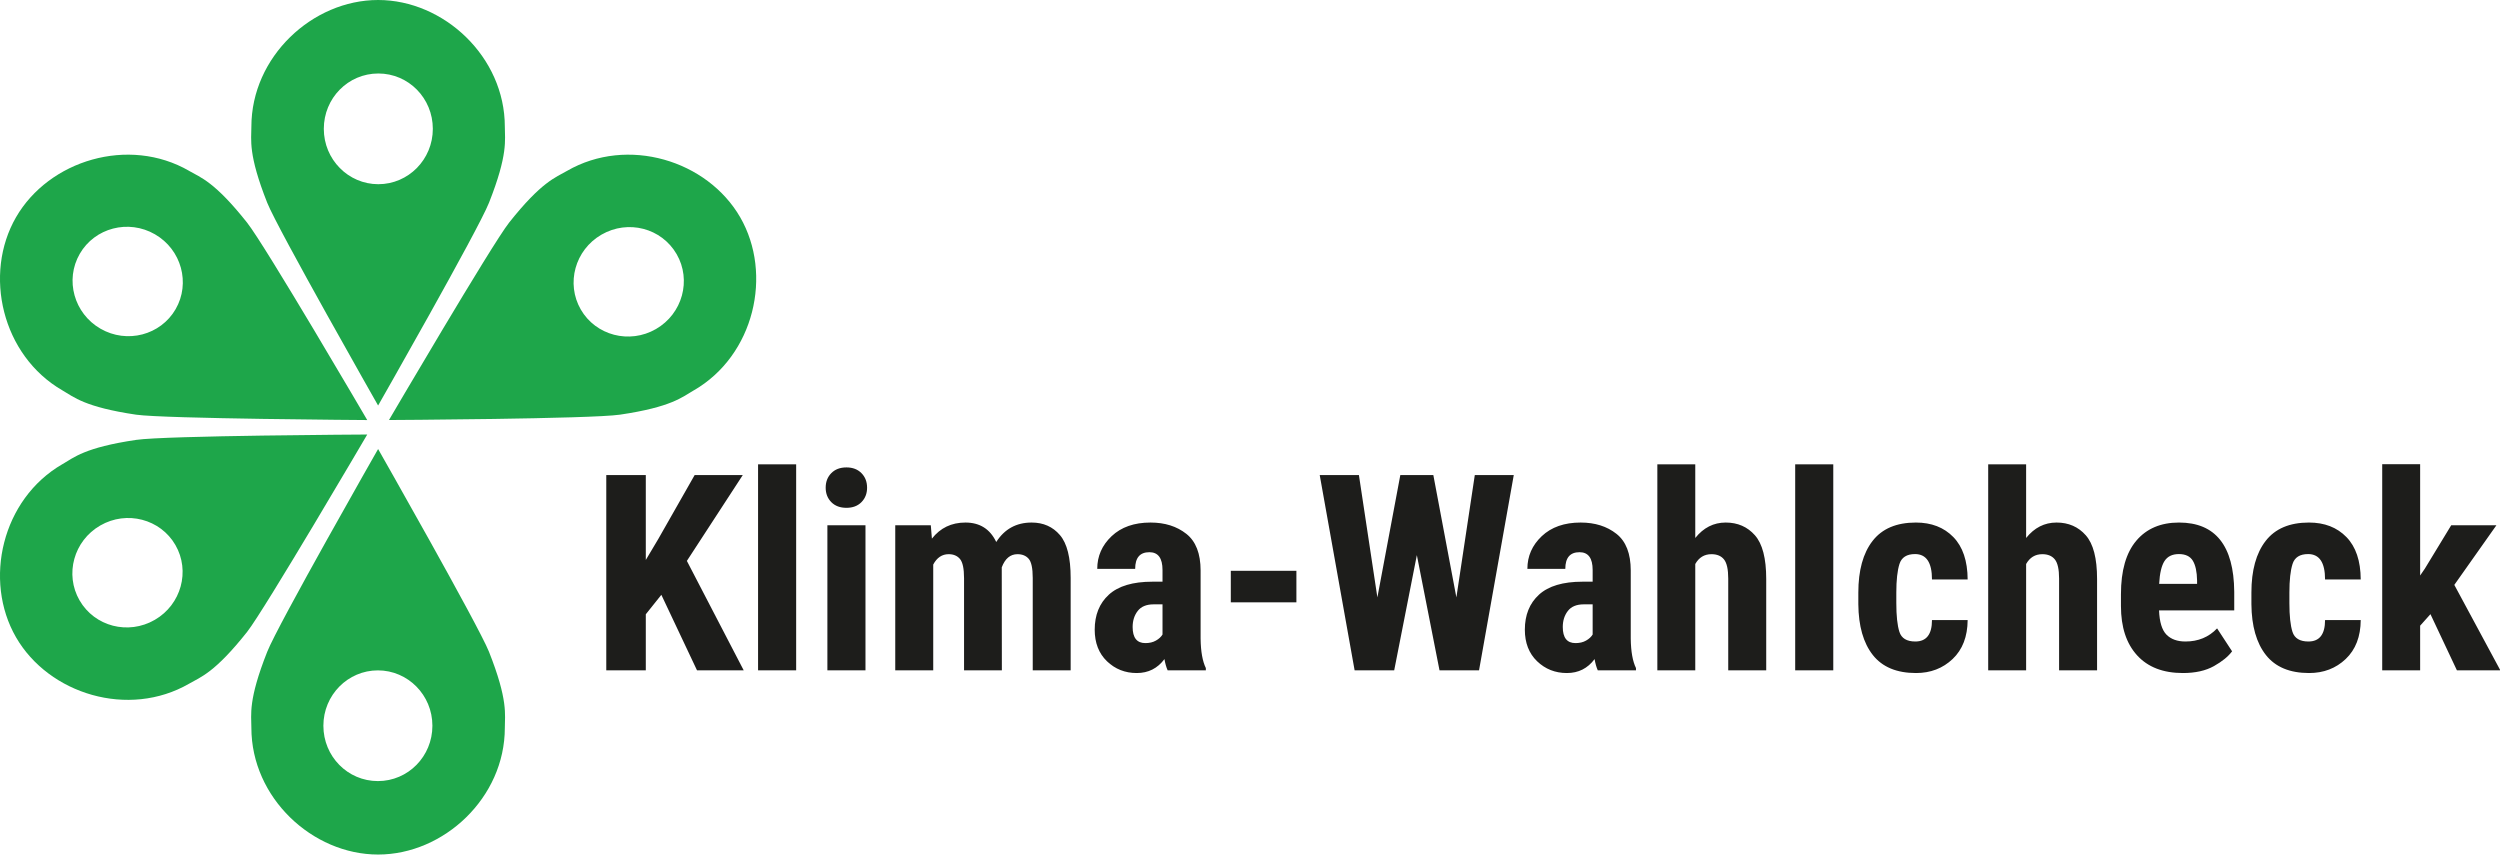
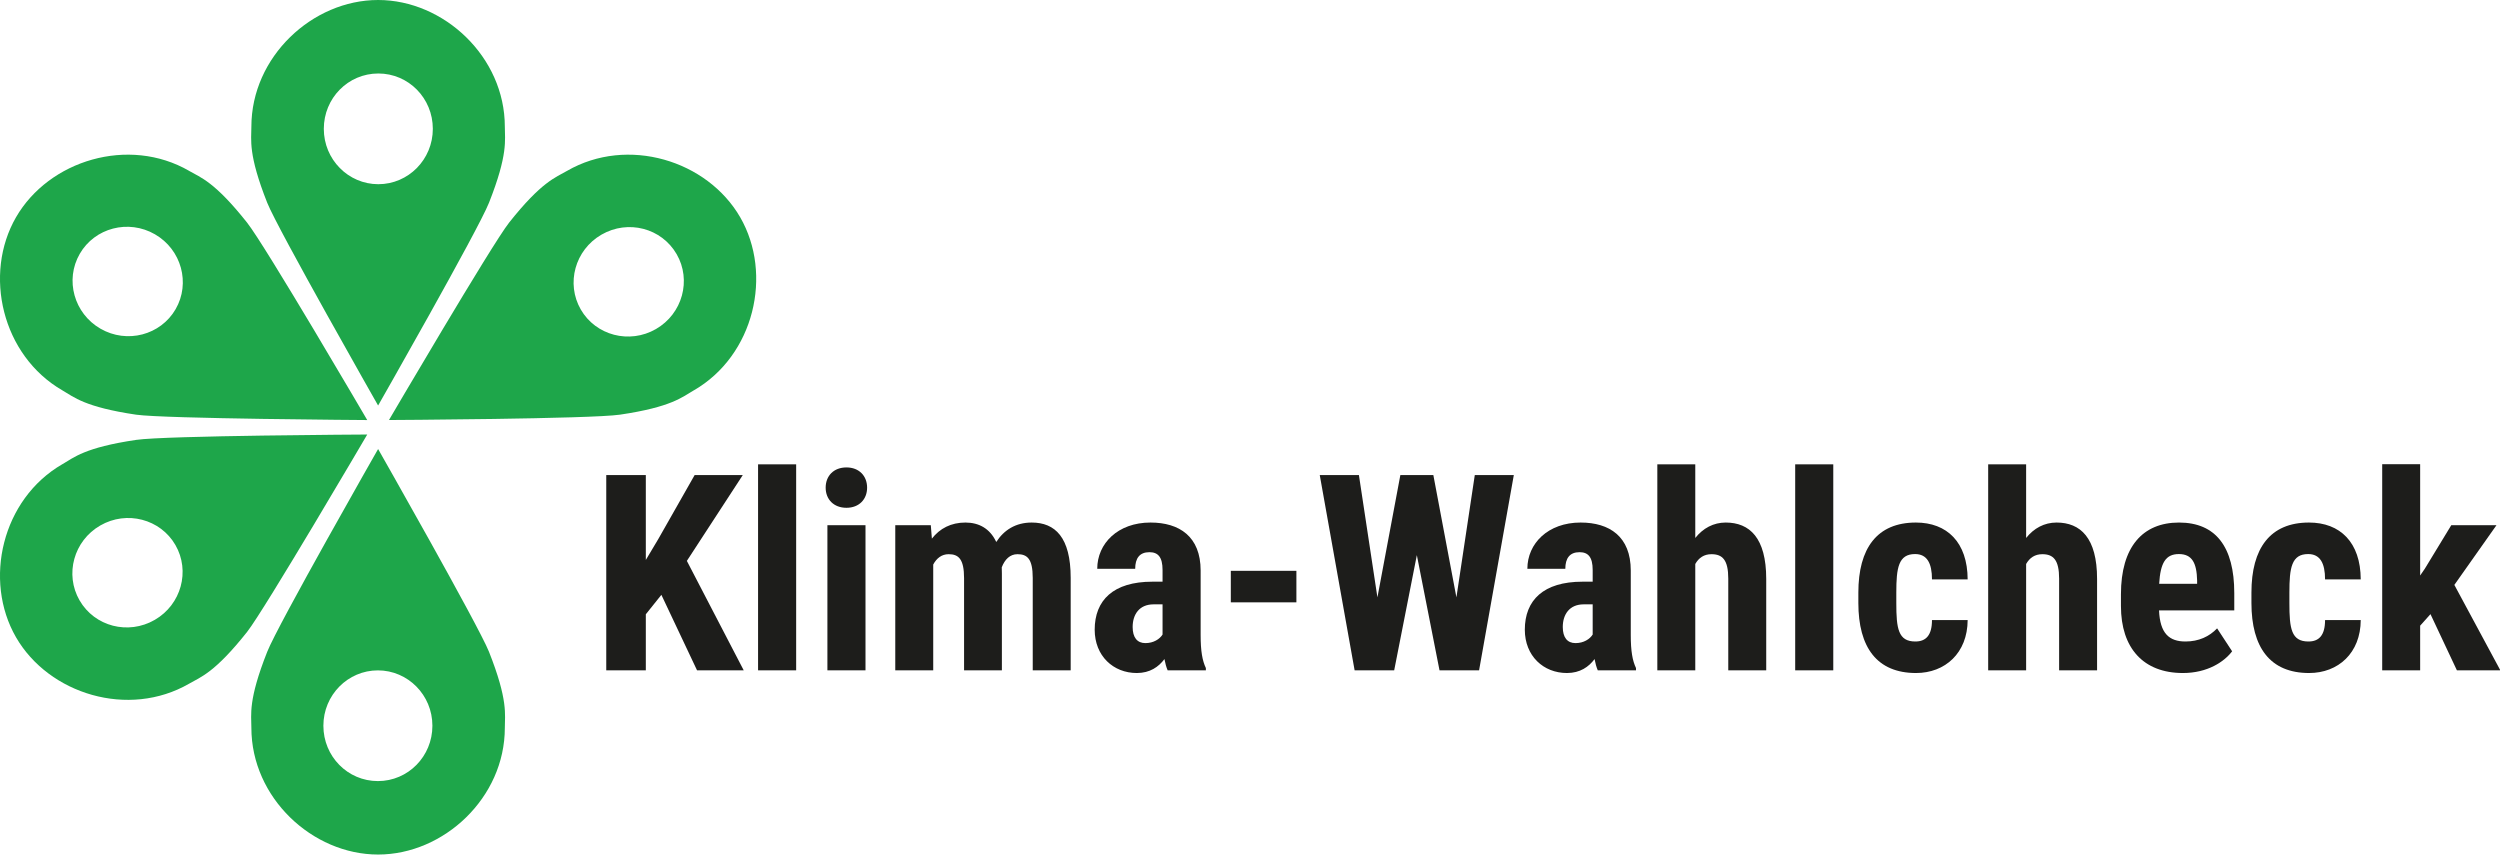
<svg xmlns="http://www.w3.org/2000/svg" id="Ebene_2" data-name="Ebene 2" viewBox="0 0 708.6 242.21">
  <defs>
    <style>
      .cls-1 {
        fill: #1ea64a;
      }

-       .cls-2 {
-         letter-spacing: 0em;
-       }
- 
      .cls-3 {
        fill: #1d1d1b;
-         font-family: RobotoCondensed-Bold, 'Roboto Condensed';
-         font-size: 77.85px;
-         font-weight: 700;
-       }
- 
-       .cls-4 {
-         letter-spacing: -.02em;
      }
    </style>
  </defs>
  <g id="Ebene_1-2" data-name="Ebene 1">
    <g>
      <g>
        <path class="cls-1" d="M143.09,35.92C143.09,16.1,125.79,0,107.17,0s-35.92,16.1-35.92,35.92c0,3.77-.96,7.78,4.49,21.55,2.99,7.48,31.43,57.47,31.43,57.47,0,0,28.38-49.75,31.43-57.47,5.45-13.77,4.49-17.78,4.49-21.55ZM107.23,52.21c-8.5,0-15.45-7-15.45-15.69s6.88-15.69,15.45-15.69,15.45,7,15.45,15.69-6.94,15.69-15.45,15.69Z" />
        <path class="cls-1" d="M196.65,110.65c17.16-9.91,22.46-32.94,13.15-49.07-9.31-16.12-31.91-23.06-49.07-13.15-3.27,1.89-7.22,3.06-16.42,14.66-4.98,6.33-34.06,55.96-34.06,55.96,0,0,57.27-.3,65.49-1.52,14.65-2.17,17.64-5,20.91-6.89ZM164.62,87.73c-4.25-7.36-1.66-16.88,5.86-21.22s17.03-1.88,21.31,5.53c4.25,7.36,1.66,16.88-5.86,21.22s-17.06,1.83-21.31-5.53Z" />
        <path class="cls-1" d="M71.25,206.29c0,19.82,17.3,35.92,35.92,35.92s35.92-16.1,35.92-35.92c0-3.77.96-7.78-4.49-21.55-2.99-7.48-31.43-57.47-31.43-57.47,0,0-28.38,49.75-31.43,57.47-5.45,13.77-4.49,17.78-4.49,21.55ZM107.11,190.01c8.5,0,15.45,7,15.45,15.69s-6.88,15.69-15.45,15.69-15.45-7-15.45-15.69,6.94-15.69,15.45-15.69Z" />
        <path class="cls-1" d="M53.61,48.43c-17.16-9.91-39.76-2.98-49.07,13.15-9.31,16.12-4.01,39.16,13.15,49.07,3.27,1.89,6.26,4.72,20.91,6.89,7.98,1.15,65.49,1.52,65.49,1.52,0,0-28.9-49.45-34.06-55.96-9.2-11.6-13.15-12.78-16.42-14.66ZM49.78,87.63c-4.25,7.36-13.79,9.87-21.31,5.53-7.47-4.31-10.14-13.81-5.86-21.22,4.25-7.36,13.79-9.87,21.31-5.53s10.11,13.86,5.86,21.22Z" />
        <path class="cls-1" d="M17.69,131.56c-17.16,9.91-22.46,32.94-13.15,49.07,9.31,16.12,31.91,23.06,49.07,13.15,3.27-1.89,7.22-3.06,16.42-14.66,4.98-6.33,34.06-55.96,34.06-55.96,0,0-57.27.3-65.49,1.52-14.65,2.17-17.64,5-20.91,6.89ZM49.72,154.48c4.25,7.36,1.66,16.88-5.86,21.22s-17.03,1.88-21.31-5.53c-4.25-7.36-1.66-16.88,5.86-21.22,7.52-4.34,17.06-1.83,21.31,5.53Z" />
      </g>
-       <text class="cls-3" transform="translate(167.39 190)">
-         <tspan x="0" y="0">Klima-</tspan>
-         <tspan class="cls-4" x="204.97" y="0">W</tspan>
-         <tspan class="cls-2" x="262.03" y="0">ahlcheck</tspan>
-       </text>
+       <g class="cls-3" aria-label="Klima-Wahlcheck">
+         <g transform="translate(167.39 190) scale(0.0380127 -0.0380127)">
+           <path d="M794 0L1142 0L718 816L1135 1456L776 1456L505 979L412 823L412 1456L117 1456L117 0L412 0L412 418L528 563Z" />
+           <path d="M400 1536L116 1536L116 0L400 0Z" transform="translate(1133 0)" />
+           <path d="M103 1362C103 1275 163 1212 258 1212C352 1212 412 1275 412 1362C412 1450 352 1513 258 1513C163 1513 103 1450 103 1362ZM400 1082L116 1082L116 0L400 0Z" transform="translate(1650 0)" />
+           <path d="M503 866C577 866 618 830 618 687L618 0L900 0L900 722C900 738 900 753 899 768C922 828 961 866 1016 866C1088 866 1130 833 1130 689L1130 0L1413 0L1413 689C1413 992 1297 1102 1122 1102C1004 1102 916 1047 858 957C811 1058 728 1102 628 1102C521 1102 437 1058 378 982L370 1082L105 1082L105 0L388 0L388 789C414 837 452 866 503 866Z" transform="translate(2167 0)" />
+           <path d="M617 0L902 0L902 17C876 72 863 141 863 264L863 744C863 998 704 1102 489 1102C246 1102 92 946 92 757L375 757C375 836 408 881 481 881C545 881 579 845 579 748L579 661L503 661C212 661 73 523 73 303C73 107 212 -20 387 -20C485 -20 550 26 593 84C599 52 607 23 617 0ZM451 203C390 203 356 245 356 323C356 417 406 492 512 492L579 492L579 267C558 233 512 203 451 203Z" transform="translate(3686 0)" />
+           <path d="M612 742L123 742L123 507L612 507Z" transform="translate(4651 0)" />
+         </g>
+         <g transform="translate(372.36 190) scale(0.0380127 -0.0380127)">
+           <path d="M1492 1456L1201 1456L1064 544L892 1456L646 1456L475 544L337 1456L45 1456L305 0L600 0L769 859L938 0L1233 0Z" />
+         </g>
+         <g transform="translate(429.42 190) scale(0.0380127 -0.0380127)">
+           <path d="M617 0L902 0L902 17C876 72 863 141 863 264L863 744C863 998 704 1102 489 1102C246 1102 92 946 92 757L375 757C375 836 408 881 481 881C545 881 579 845 579 748L579 661L503 661C212 661 73 523 73 303C73 107 212 -20 387 -20C485 -20 550 26 593 84C599 52 607 23 617 0ZM451 203C390 203 356 245 356 323C356 417 406 492 512 492L579 492L579 267C558 233 512 203 451 203Z" />
+           <path d="M500 866C582 866 625 823 625 684L625 0L908 0L908 682C908 988 784 1102 606 1102C515 1102 437 1060 379 987L379 1536L96 1536L96 0L379 0L379 793C405 839 444 866 500 866Z" transform="translate(965 0)" />
+           <path d="M400 1536L116 1536L116 0L400 0Z" transform="translate(1973 0)" />
+           <path d="M495 215C367 215 353 311 353 502L353 580C353 765 369 867 493 867C582 867 619 799 619 678L885 678C884 955 731 1102 499 1102C209 1102 70 910 70 580L70 502C70 171 209 -20 500 -20C717 -20 884 129 885 375L619 375C619 260 573 215 495 215Z" transform="translate(2490 0)" />
+           <path d="M500 866C582 866 625 823 625 684L625 0L908 0L908 682C908 988 784 1102 606 1102C515 1102 437 1060 379 987L379 1536L96 1536L96 0L379 0L379 793C405 839 444 866 500 866Z" transform="translate(3432 0)" />
+           <path d="M907 142L795 313C737 252 658 215 559 215C438 215 369 275 362 447L923 447L923 576C923 922 784 1102 511 1102C239 1102 78 919 78 568L78 479C78 166 245 -20 540 -20C725 -20 849 65 907 142ZM510 867C608 867 643 801 646 670L646 645L363 645C372 801 411 867 510 867Z" transform="translate(4440 0)" />
+           <path d="M495 215C367 215 353 311 353 502L353 580C353 765 369 867 493 867C582 867 619 799 619 678L885 678C884 955 731 1102 499 1102C209 1102 70 910 70 580L70 502C70 171 209 -20 500 -20C717 -20 884 129 885 375L619 375C619 260 573 215 495 215Z" transform="translate(5421 0)" />
+           <path d="M660 0L984 0L641 637L955 1082L618 1082L421 758L386 707L386 1537L103 1537L103 0L386 0L386 333L463 419Z" transform="translate(6363 0)" />
+         </g>
+       </g>
    </g>
  </g>
</svg>
